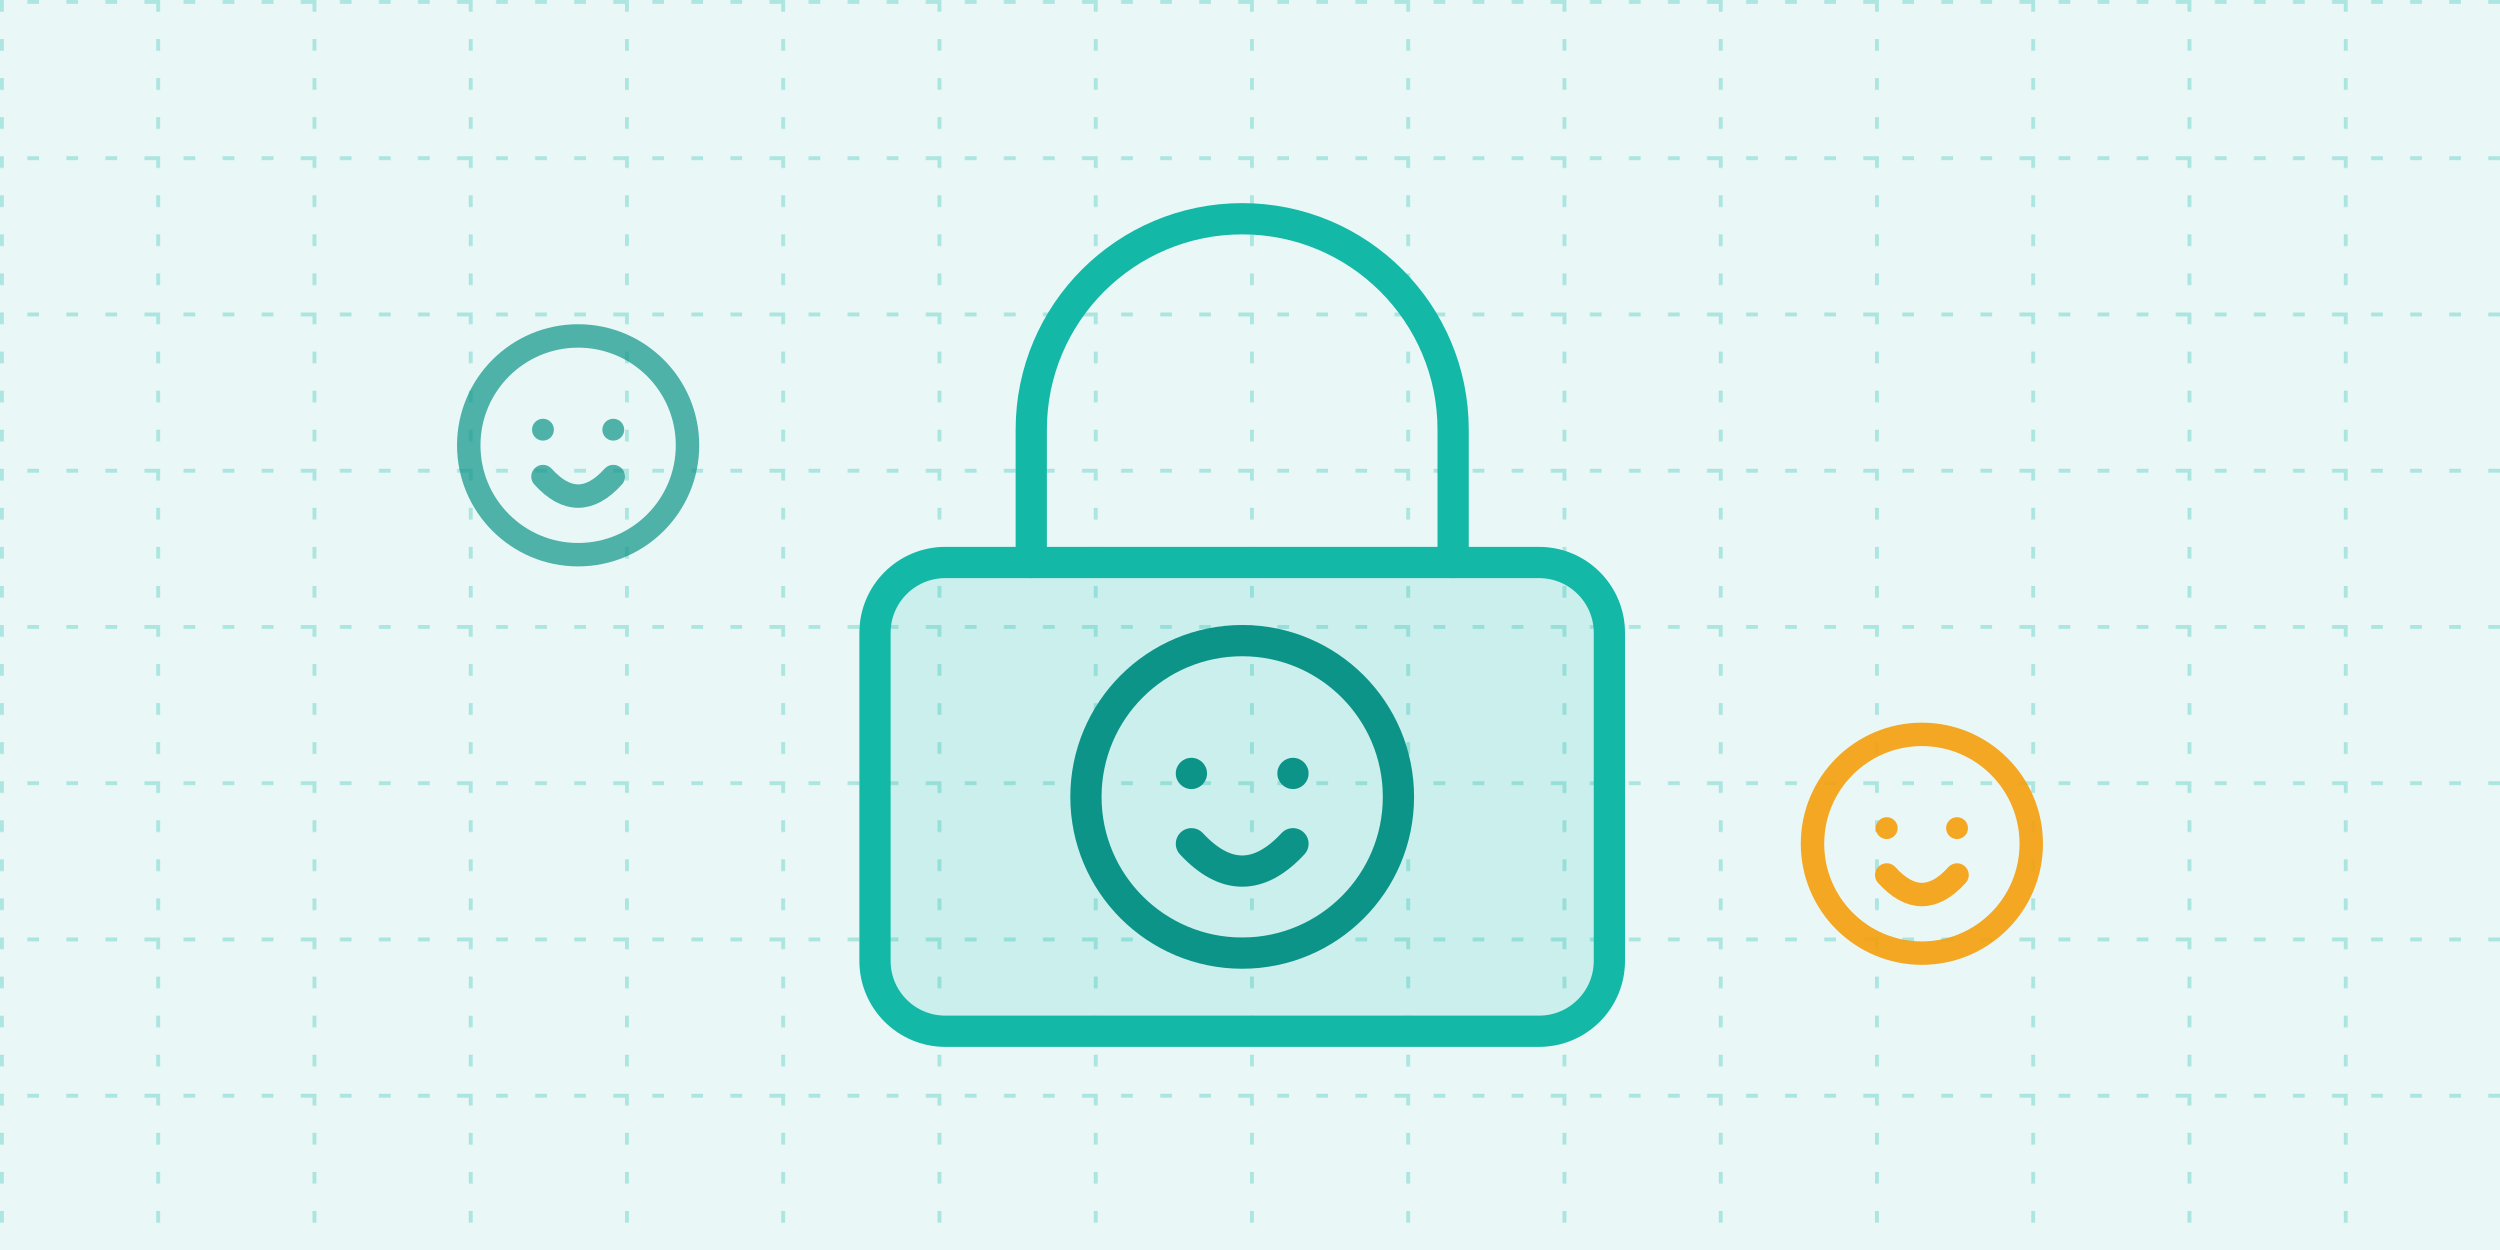
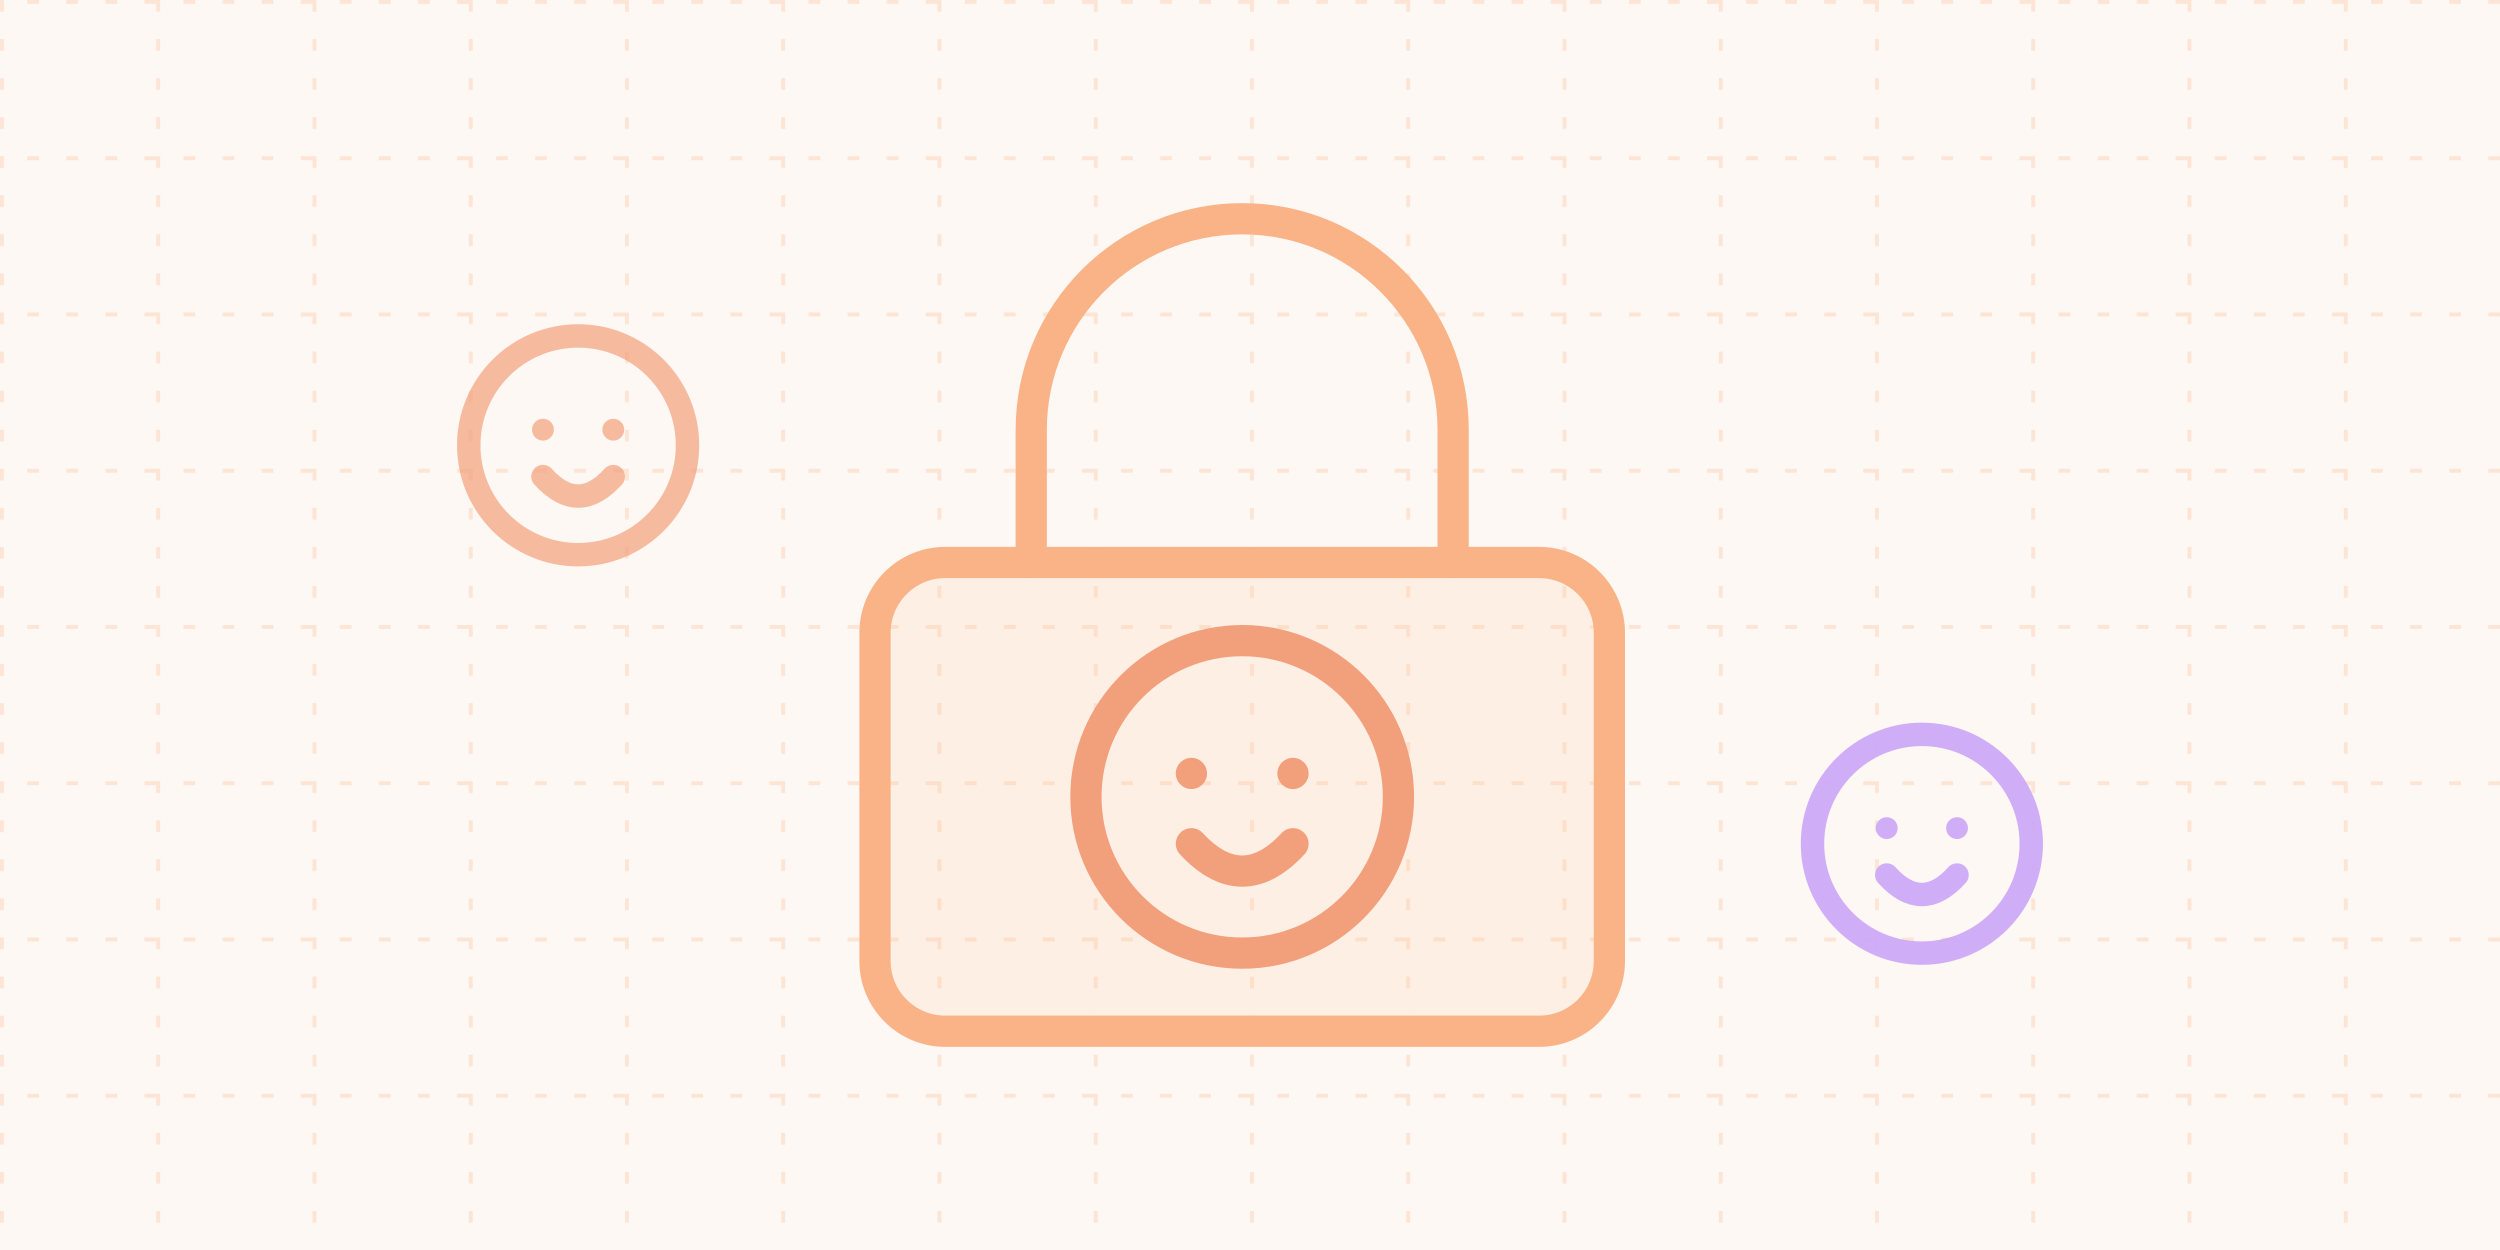
<svg xmlns="http://www.w3.org/2000/svg" viewBox="0 0 640 320" role="img">
  <defs>
    <pattern id="p" width="40" height="40" patternUnits="userSpaceOnUse">
-       <path d="M40 0H0V40" fill="none" stroke="#14B8A6" stroke-opacity=".28" stroke-width="2" stroke-dasharray="3 7" />
+       <path d="M40 0H0V40" fill="none" stroke="#fab387" stroke-opacity=".28" stroke-width="2" stroke-dasharray="3 7" />
    </pattern>
  </defs>
-   <rect width="640" height="320" fill="#14B8A6" fill-opacity=".09" />
+   <rect width="640" height="320" fill="#fab387" fill-opacity=".09" />
  <rect width="640" height="320" fill="url(#p)" />
  <g transform="translate(-2 2)" fill="none" stroke-linecap="round" stroke-linejoin="round" stroke-width="8">
    <g opacity="0.7">
-       <circle cx="150" cy="112" r="28" stroke="#0D9488" stroke-width="6" />
-       <circle cx="141" cy="108" r="2.8" fill="#0D9488" stroke="none" />
-       <circle cx="159" cy="108" r="2.8" fill="#0D9488" stroke="none" />
-       <path d="M141 120Q150 130 159 120" stroke="#0D9488" stroke-width="6" />
+       <circle cx="150" cy="112" r="28" stroke="#f2a07b" stroke-width="6" />
+       <circle cx="141" cy="108" r="2.8" fill="#f2a07b" stroke="none" />
+       <circle cx="159" cy="108" r="2.8" fill="#f2a07b" stroke="none" />
+       <path d="M141 120Q150 130 159 120" stroke="#f2a07b" stroke-width="6" />
    </g>
    <g opacity="0.9">
-       <circle cx="494" cy="214" r="28" stroke="#F59E0B" stroke-width="6" />
-       <circle cx="485" cy="210" r="2.8" fill="#F59E0B" stroke="none" />
-       <circle cx="503" cy="210" r="2.8" fill="#F59E0B" stroke="none" />
-       <path d="M485 222Q494 232 503 222" stroke="#F59E0B" stroke-width="6" />
+       <circle cx="494" cy="214" r="28" stroke="#cba6f7" stroke-width="6" />
+       <circle cx="485" cy="210" r="2.8" fill="#cba6f7" stroke="none" />
+       <circle cx="503" cy="210" r="2.8" fill="#cba6f7" stroke="none" />
+       <path d="M485 222Q494 232 503 222" stroke="#cba6f7" stroke-width="6" />
    </g>
-     <path d="M266 142V108A54 54 0 0 1 374 108V142" stroke="#14B8A6" />
-     <rect x="226" y="142" width="188" height="120" rx="18" stroke="#14B8A6" fill="#14B8A6" fill-opacity=".14" />
+     <path d="M266 142V108A54 54 0 0 1 374 108V142" stroke="#fab387" />
+     <rect x="226" y="142" width="188" height="120" rx="18" stroke="#fab387" fill="#fab387" fill-opacity=".14" />
    <g opacity="1">
-       <circle cx="320" cy="202" r="40" stroke="#0D9488" stroke-width="8" />
-       <circle cx="307" cy="196" r="4.0" fill="#0D9488" stroke="none" />
-       <circle cx="333" cy="196" r="4.0" fill="#0D9488" stroke="none" />
-       <path d="M307 214Q320 228 333 214" stroke="#0D9488" stroke-width="8" />
+       <circle cx="320" cy="202" r="40" stroke="#f2a07b" stroke-width="8" />
+       <circle cx="307" cy="196" r="4.0" fill="#f2a07b" stroke="none" />
+       <circle cx="333" cy="196" r="4.0" fill="#f2a07b" stroke="none" />
+       <path d="M307 214Q320 228 333 214" stroke="#f2a07b" stroke-width="8" />
    </g>
  </g>
</svg>
